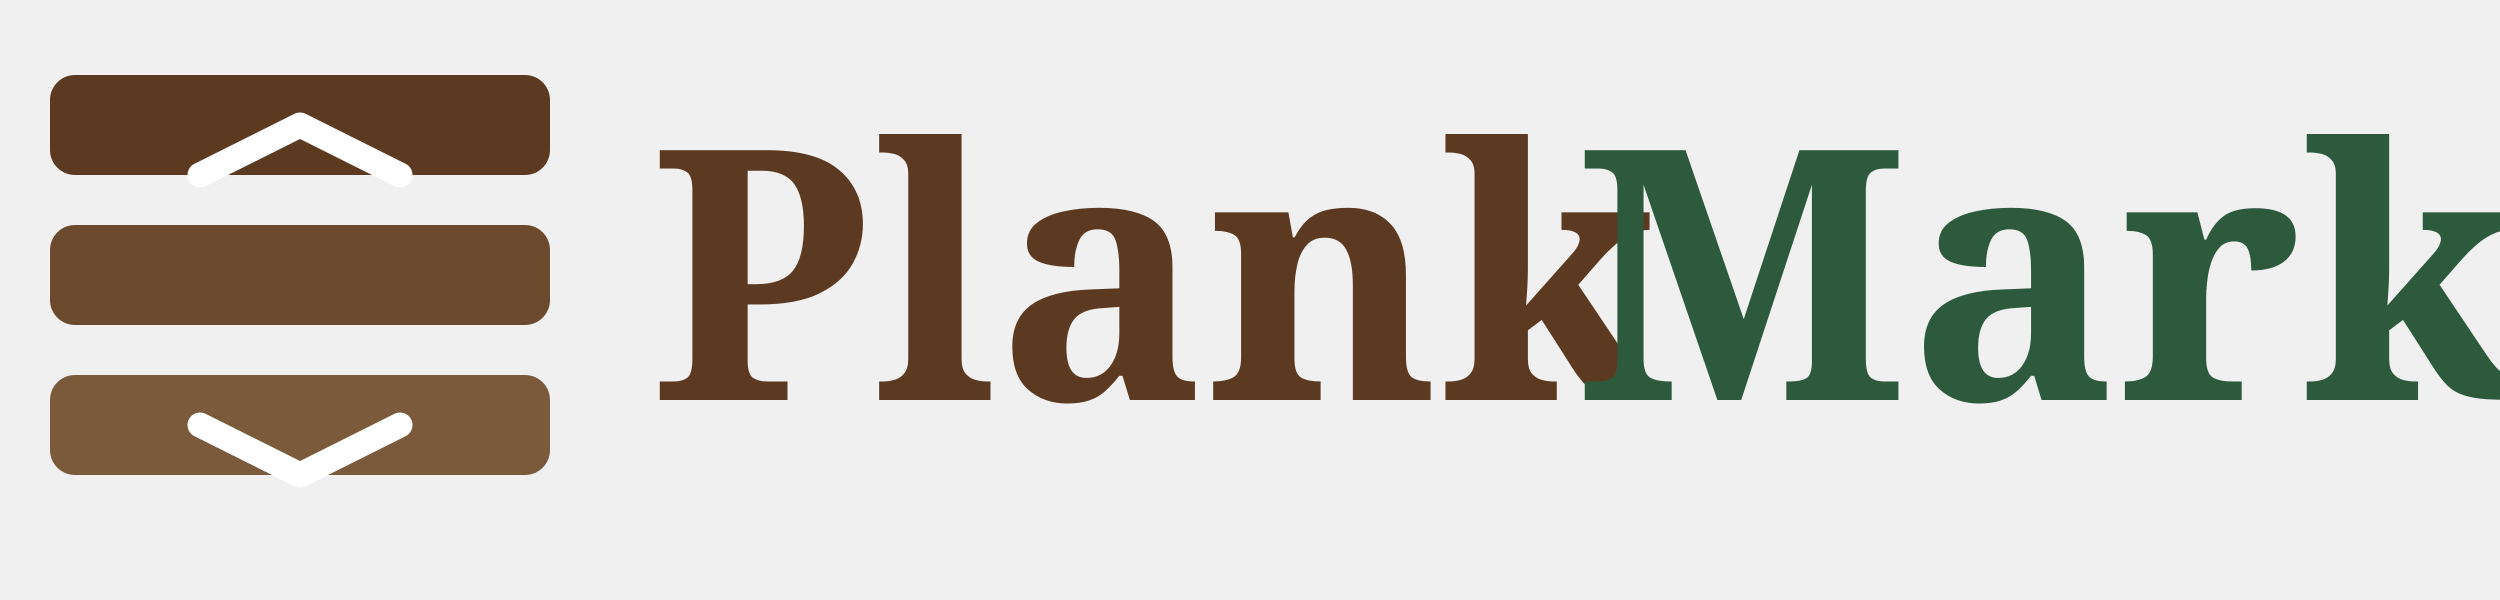
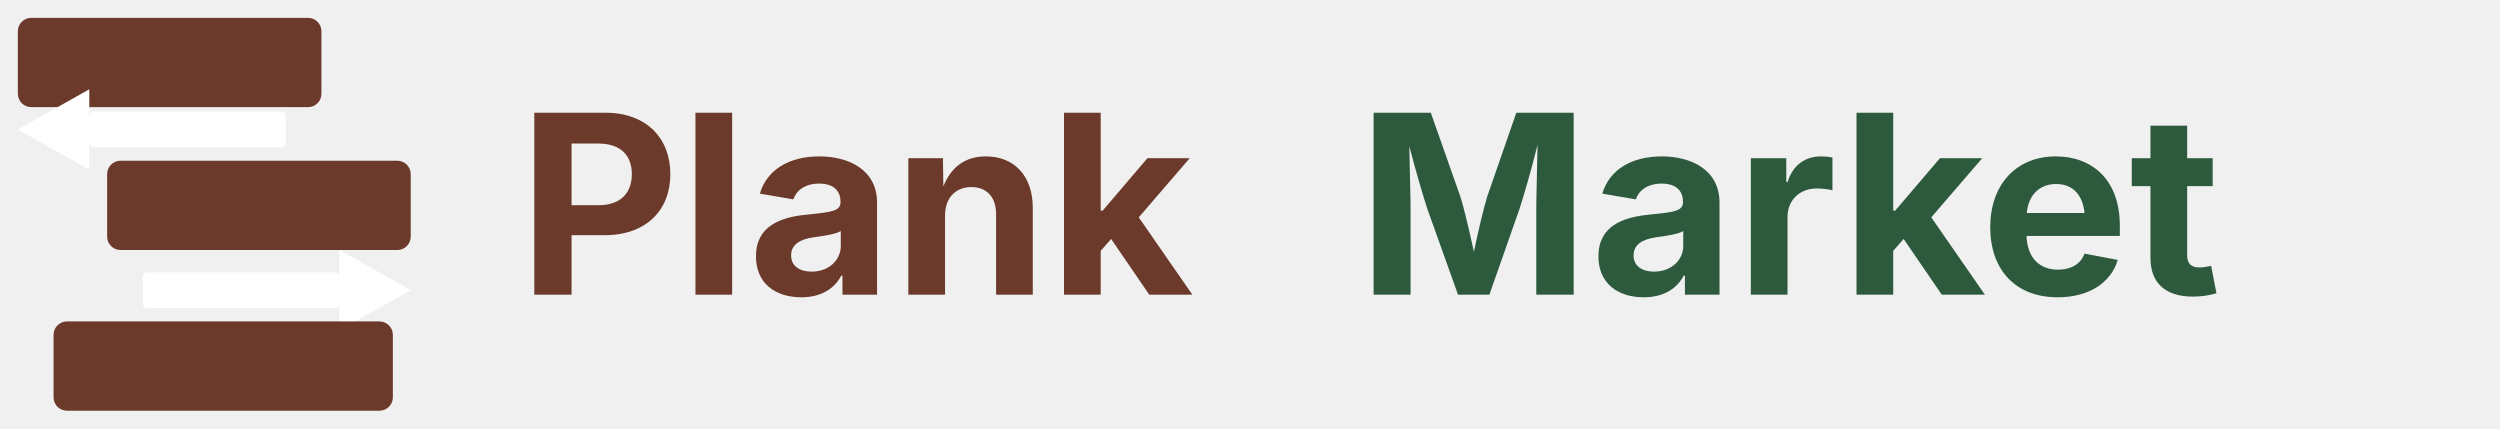
- <svg xmlns="http://www.w3.org/2000/svg" width="200" height="48" viewBox="0 0 200 48" fill="none">
-   <rect x="4" y="6" width="40" height="8" rx="2" fill="#5C3A21" />
-   <rect x="4" y="18" width="40" height="8" rx="2" fill="#6B4A2E" />
-   <rect x="4" y="30" width="40" height="8" rx="2" fill="#7A5A3B" />
-   <path d="M16 14 L24 10 L32 14" stroke="white" stroke-width="2" stroke-linecap="round" stroke-linejoin="round" fill="none" />
-   <path d="M32 34 L24 38 L16 34" stroke="white" stroke-width="2" stroke-linecap="round" stroke-linejoin="round" fill="none" />
-   <text x="52" y="32" font-family="serif" font-size="28" font-weight="bold" fill="#5C3A21">Plank</text>
-   <text x="126" y="32" font-family="serif" font-size="28" font-weight="bold" fill="#2D5A3D">Market</text>
+ <svg xmlns="http://www.w3.org/2000/svg" width="280" height="48" viewBox="0 0 280 48" fill="none">
+   <rect x="2" y="2" width="34" height="10" rx="1.5" fill="#6B3A2A" />
+   <polygon points="2,14.5 10,10 10,19" fill="white" />
+   <rect x="10" y="12.5" width="22" height="4" rx="0.5" fill="white" />
+   <rect x="12" y="18" width="34" height="10" rx="1.5" fill="#6B3A2A" />
+   <rect x="16" y="30.5" width="22" height="4" rx="0.5" fill="white" />
+   <polygon points="46,32.5 38,28 38,37" fill="white" />
+   <rect x="6" y="36" width="38" height="10" rx="1.5" fill="#6B3A2A" />
+   <text x="58" y="33" font-family="system-ui, -apple-system, sans-serif" font-size="28" font-weight="bold" fill="#6B3A2A">Plank</text>
+   <text x="152" y="33" font-family="system-ui, -apple-system, sans-serif" font-size="28" font-weight="bold" fill="#2D5A3D">Market</text>
</svg>
